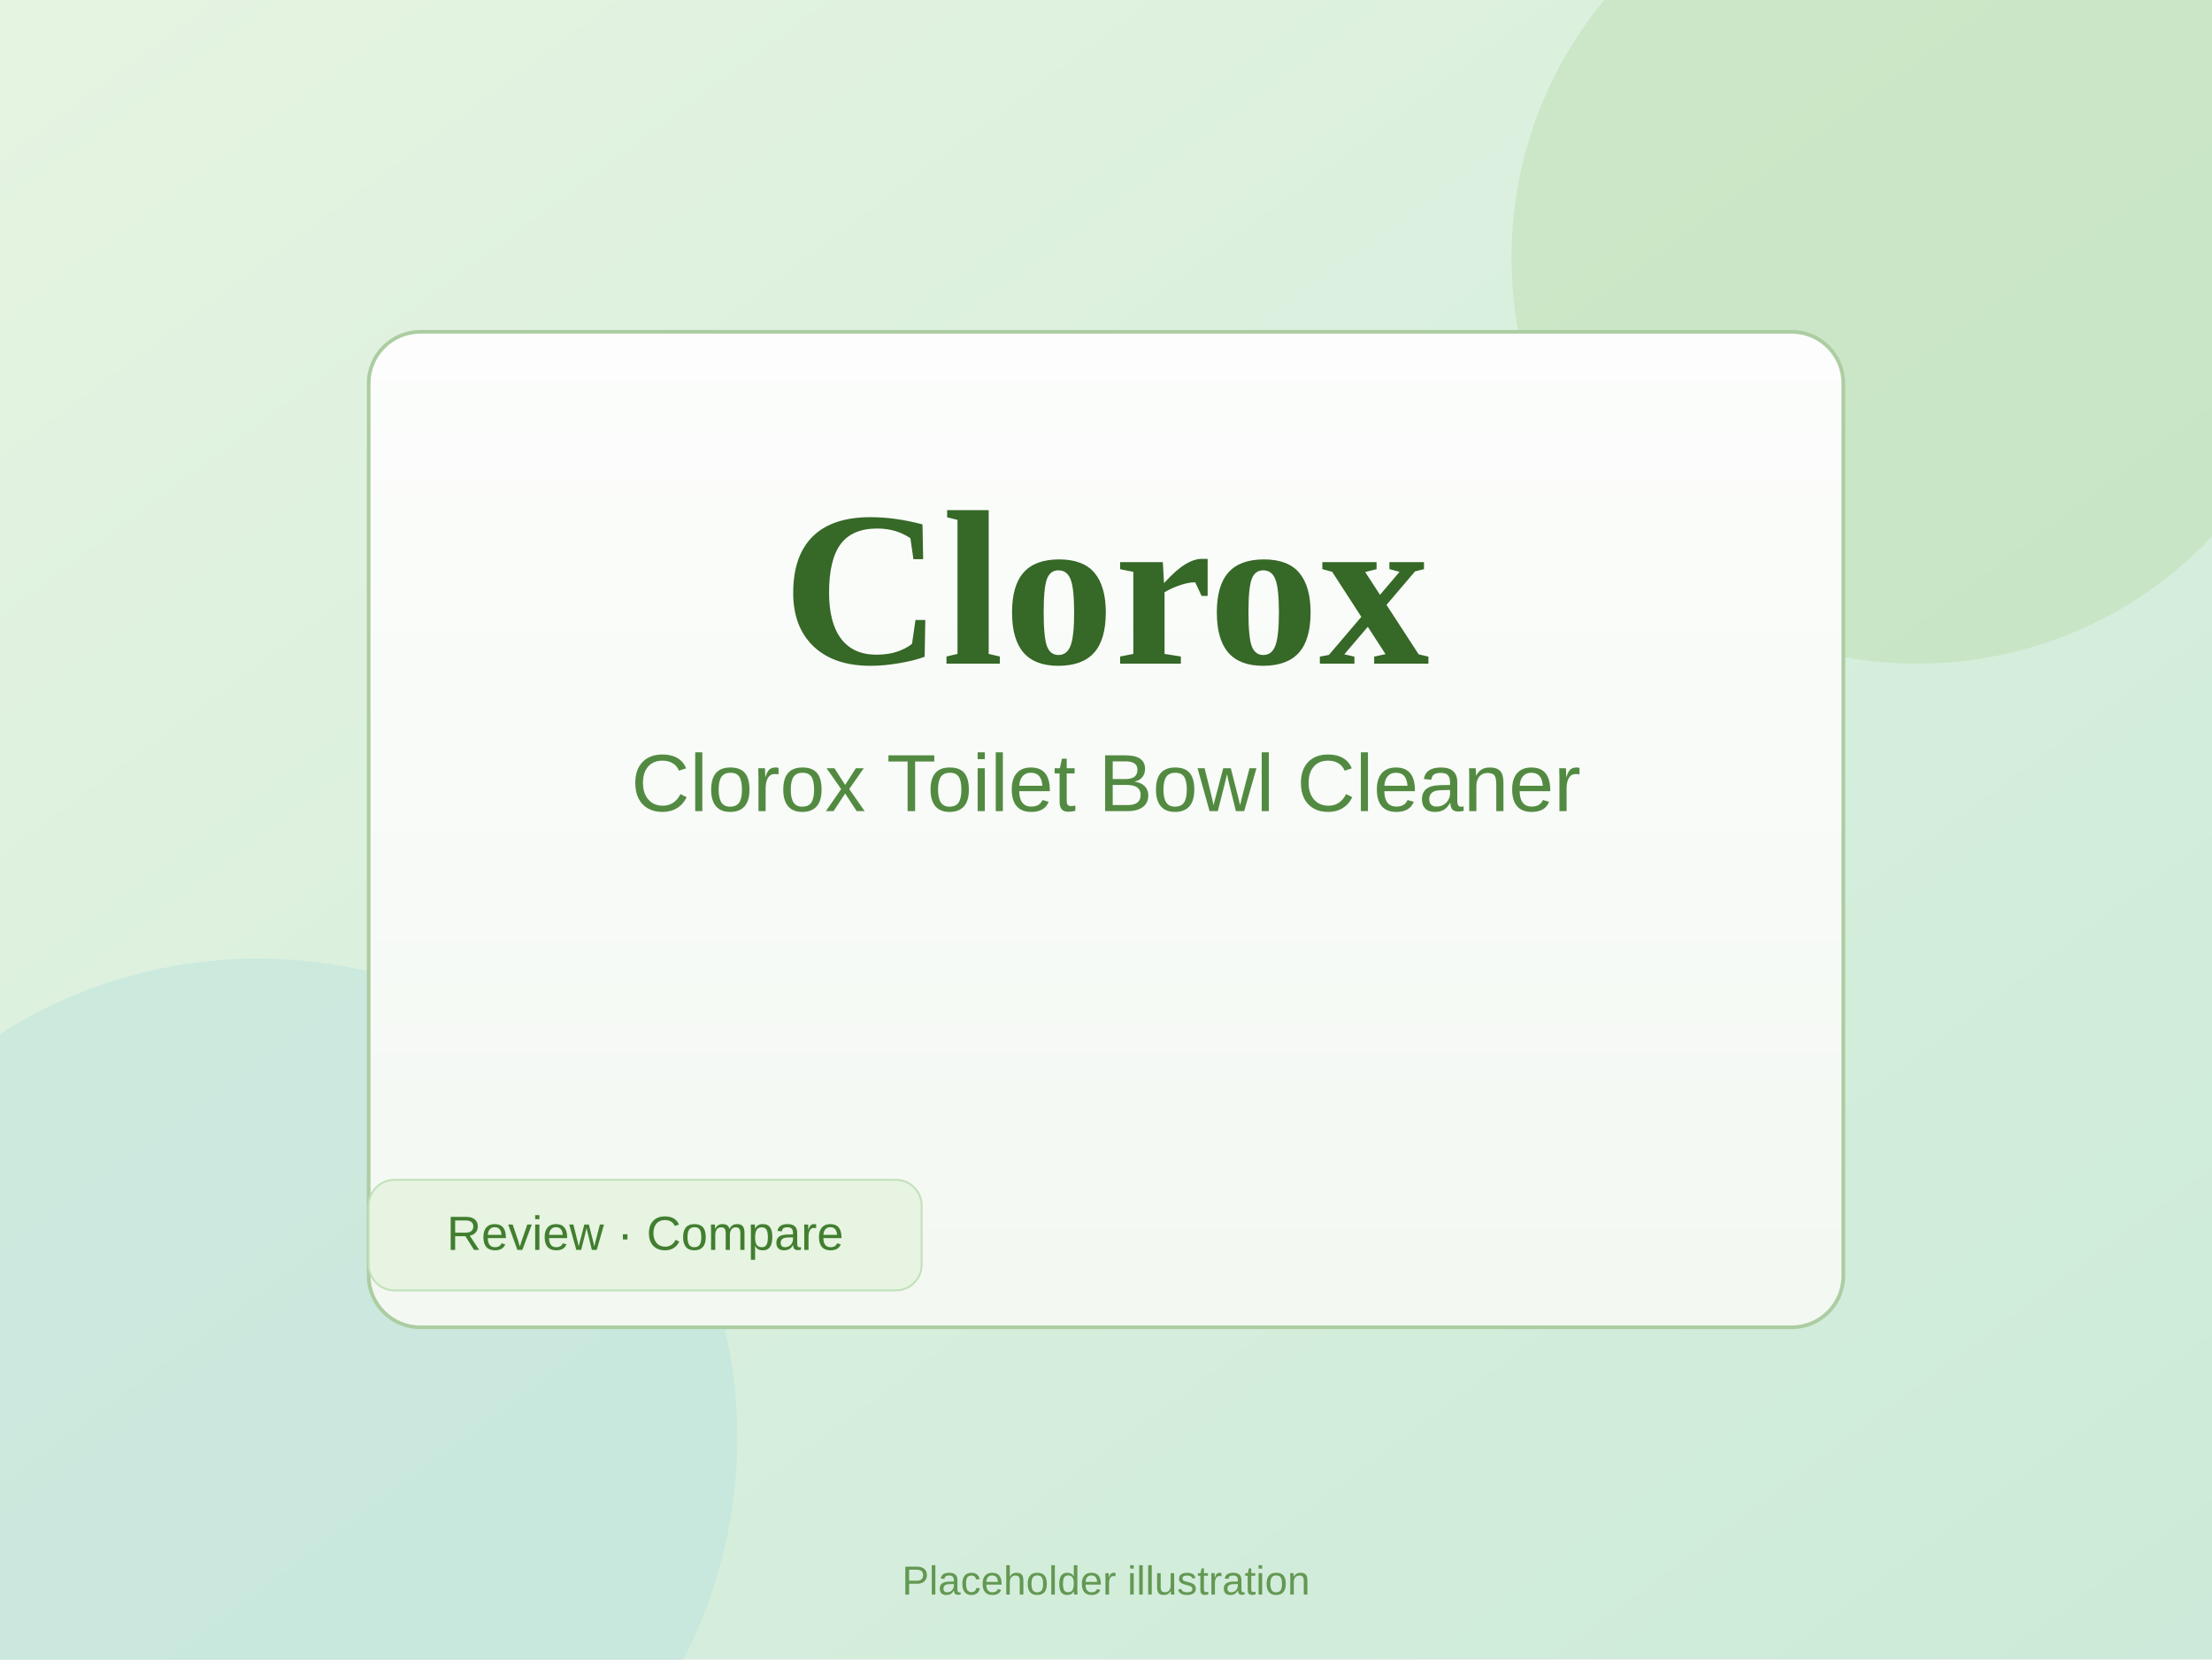
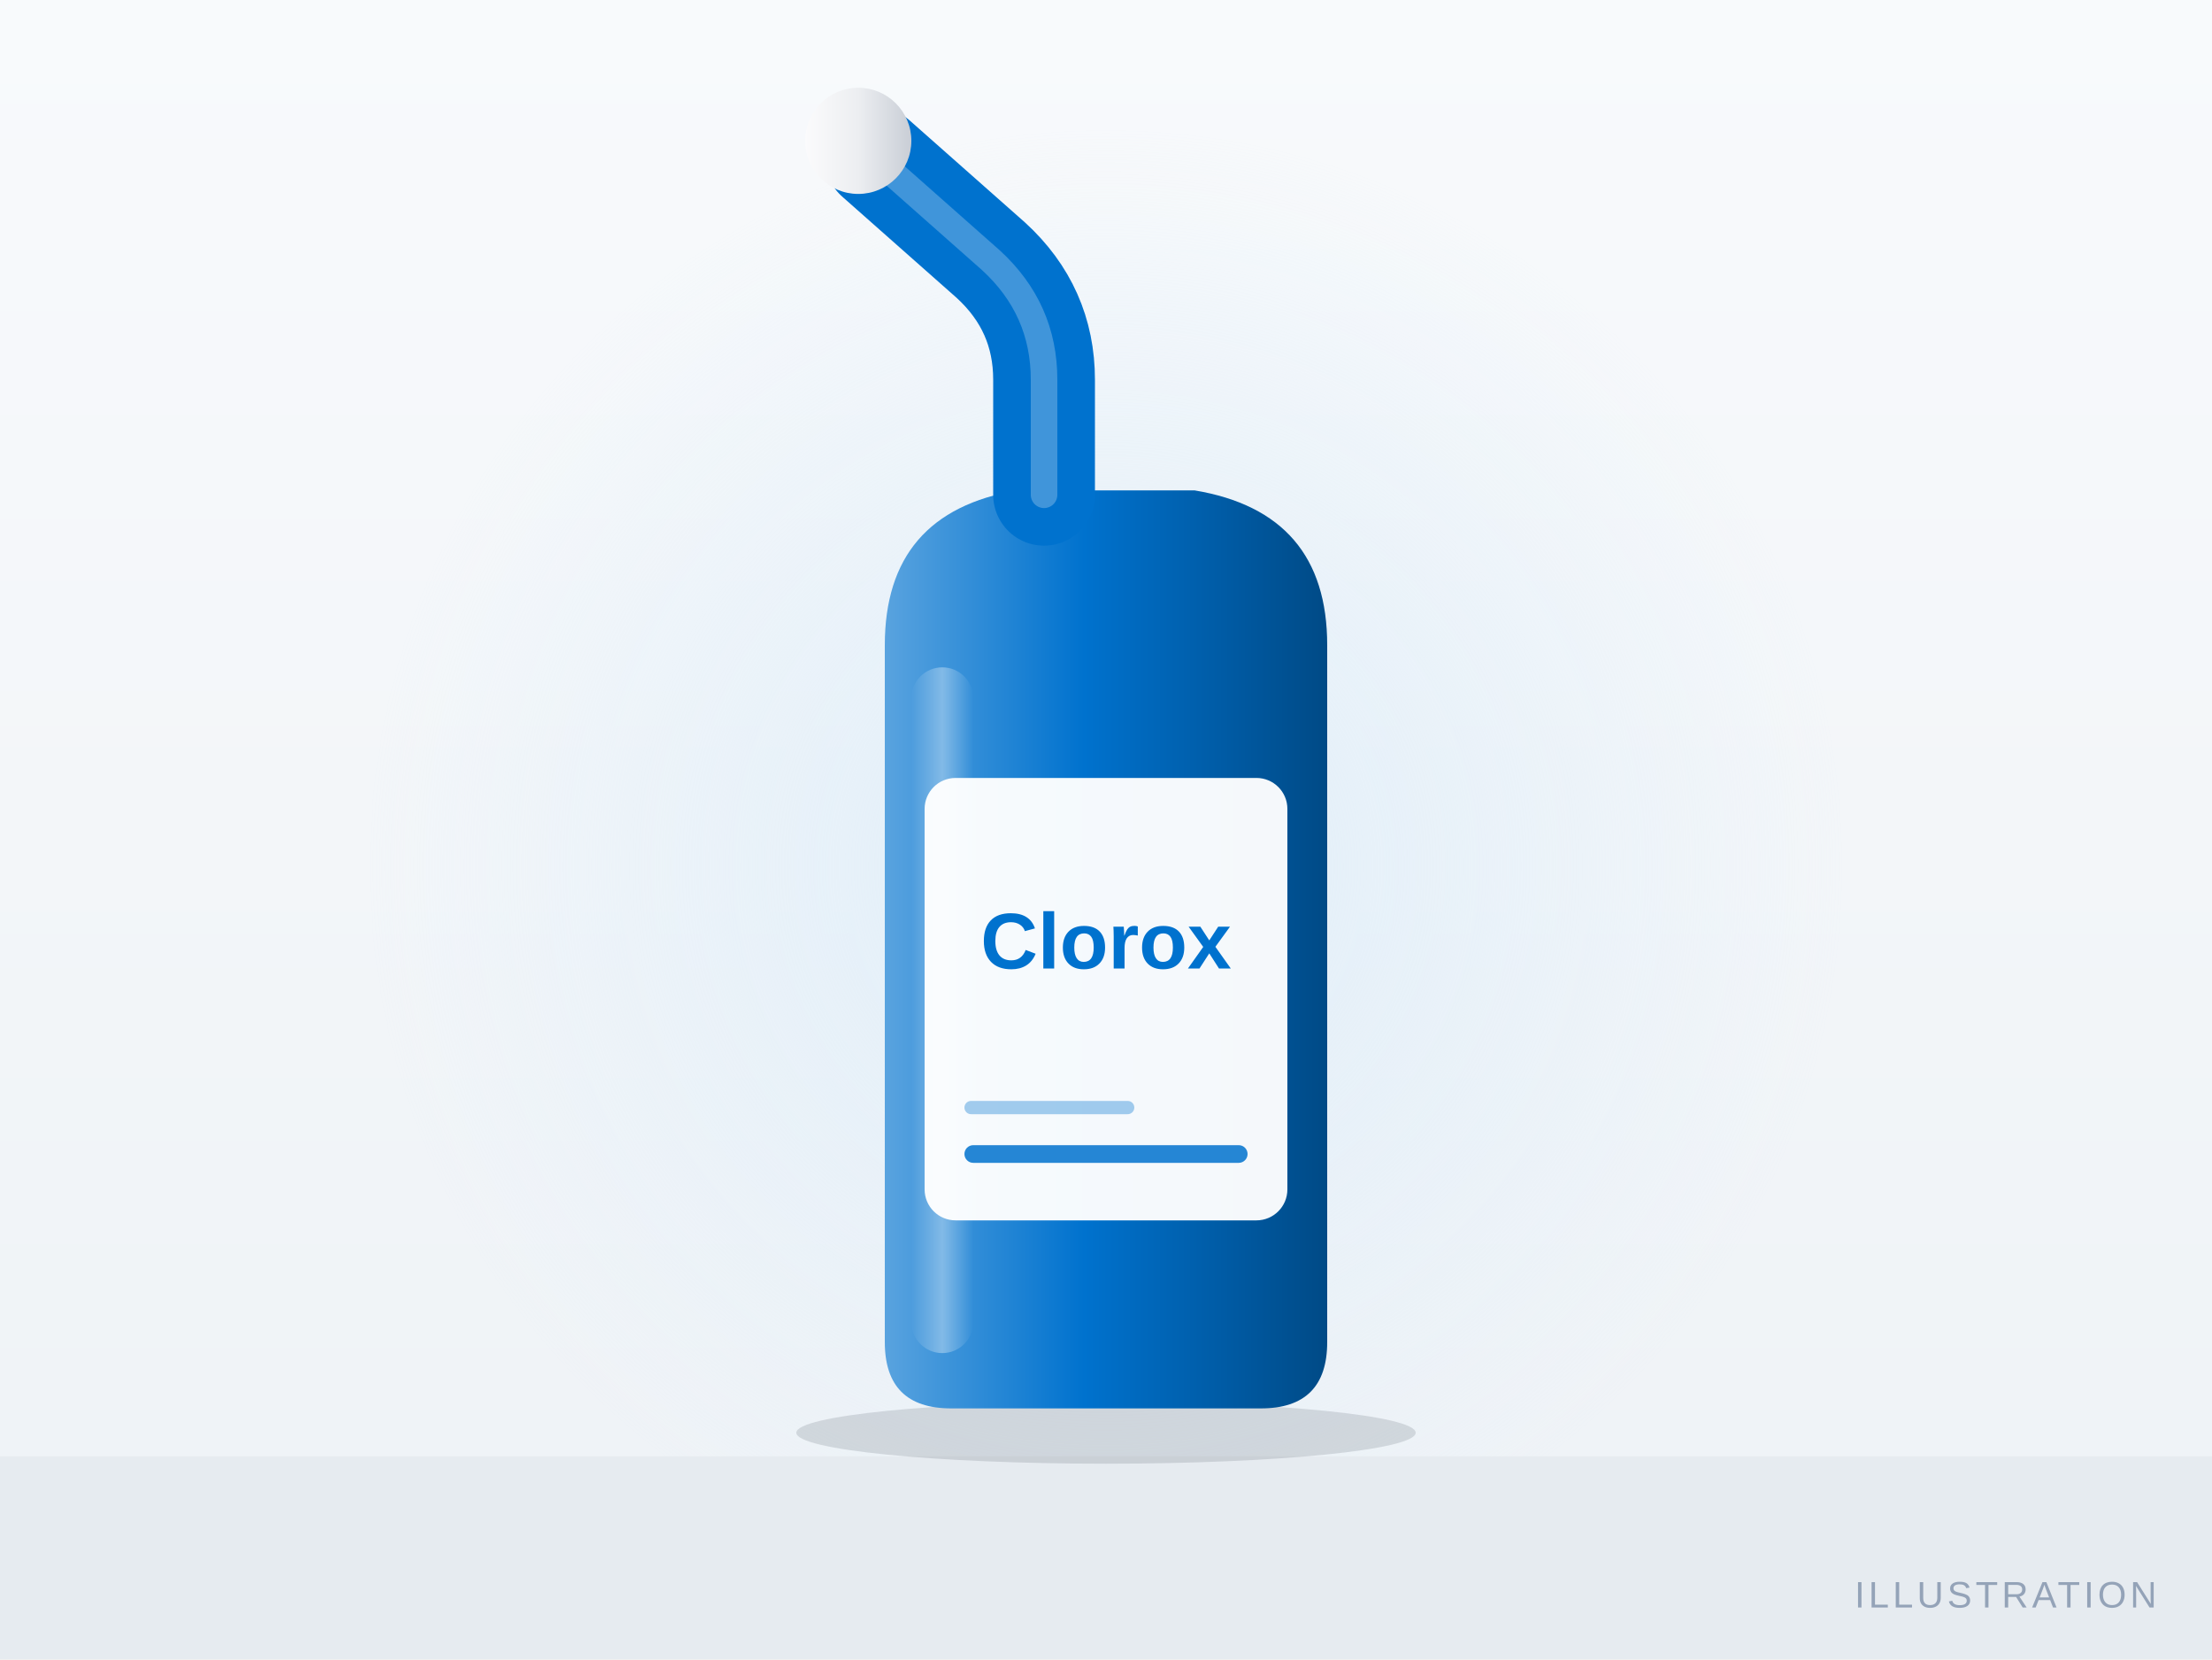
- <svg xmlns="http://www.w3.org/2000/svg" width="1200" height="900" viewBox="0 0 1200 900" role="img" aria-label="Clorox Toilet Bowl Cleaner — placeholder image">
+ <svg xmlns="http://www.w3.org/2000/svg" width="1200" height="900" viewBox="0 0 1200 900" role="img" aria-label="Illustration of the Clorox Toilet Bowl Cleaner">
  <defs>
-     <linearGradient id="bg" x1="0" y1="0" x2="1" y2="1">
-       <stop offset="0" stop-color="hsl(106, 48%, 92%)" />
-       <stop offset="1" stop-color="hsl(146, 42%, 86%)" />
+     <linearGradient id="g-bg" x1="0" y1="0" x2="0" y2="1">
+       <stop offset="0" stop-color="#f8fafc" />
+       <stop offset="1" stop-color="#eef2f6" />
    </linearGradient>
-     <linearGradient id="card" x1="0" y1="0" x2="0" y2="1">
-       <stop offset="0" stop-color="hsl(106, 34%, 99%)" />
-       <stop offset="1" stop-color="hsl(106, 30%, 96%)" />
+     <radialGradient id="g-halo" cx="0.5" cy="0.5" r="0.5">
+       <stop offset="0" stop-color="#e0eef9" />
+       <stop offset="1" stop-color="#e0eef9" stop-opacity="0" />
+     </radialGradient>
+     <linearGradient id="g-body" x1="0" y1="0" x2="1" y2="0">
+       <stop offset="0" stop-color="#59a3df" />
+       <stop offset="0.45" stop-color="#0072ce" />
+       <stop offset="1" stop-color="#004a86" />
+     </linearGradient>
+     <linearGradient id="g-plastic" x1="0" y1="0" x2="1" y2="0">
+       <stop offset="0" stop-color="#fbfbfc" />
+       <stop offset="0.5" stop-color="#eceef1" />
+       <stop offset="1" stop-color="#c9ced6" />
+     </linearGradient>
+     <linearGradient id="g-dark" x1="0" y1="0" x2="1" y2="0">
+       <stop offset="0" stop-color="#4b5563" />
+       <stop offset="1" stop-color="#1f2937" />
+     </linearGradient>
+     <linearGradient id="g-metal" x1="0" y1="0" x2="1" y2="0">
+       <stop offset="0" stop-color="#f3f4f6" />
+       <stop offset="0.5" stop-color="#a7adb7" />
+       <stop offset="1" stop-color="#d7dbe0" />
+     </linearGradient>
+     <linearGradient id="g-clear" x1="0" y1="0" x2="1" y2="0">
+       <stop offset="0" stop-color="#ffffff" stop-opacity="0.85" />
+       <stop offset="1" stop-color="#e0eef9" stop-opacity="0.55" />
+     </linearGradient>
+     <linearGradient id="g-water" x1="0" y1="0" x2="0" y2="1">
+       <stop offset="0" stop-color="#7cc4ec" stop-opacity="0.75" />
+       <stop offset="1" stop-color="#2f8fcf" stop-opacity="0.85" />
+     </linearGradient>
+     <linearGradient id="g-shine" x1="0" y1="0" x2="1" y2="0">
+       <stop offset="0" stop-color="#ffffff" stop-opacity="0" />
+       <stop offset="0.5" stop-color="#ffffff" stop-opacity="0.35" />
+       <stop offset="1" stop-color="#ffffff" stop-opacity="0" />
    </linearGradient>
  </defs>
-   <rect width="1200" height="900" fill="url(#bg)" />
-   <circle cx="1040" cy="140" r="220" fill="hsl(106, 40%, 78%)" opacity="0.5" />
-   <circle cx="140" cy="780" r="260" fill="hsl(176, 40%, 80%)" opacity="0.45" />
-   <rect x="200" y="180" rx="28" width="800" height="540" fill="url(#card)" stroke="hsl(106, 30%, 72%)" stroke-width="2" />
-   <text x="600" y="360" text-anchor="middle" font-family="Georgia, 'Times New Roman', serif" font-size="120" font-weight="700" fill="hsl(106, 45%, 28%)">Clorox</text>
-   <text x="600" y="440" text-anchor="middle" font-family="Arial, Helvetica, sans-serif" font-size="44" fill="hsl(106, 35%, 40%)">Clorox Toilet Bowl Cleaner</text>
-   <rect x="200" y="640" rx="14" width="300" height="60" fill="hsl(106, 45%, 92%)" stroke="hsl(106, 40%, 80%)" />
-   <text x="350" y="678" text-anchor="middle" font-family="Arial, Helvetica, sans-serif" font-size="26" fill="hsl(106, 45%, 34%)">Review · Compare</text>
-   <text x="600" y="865" text-anchor="middle" font-family="Arial, Helvetica, sans-serif" font-size="22" fill="hsl(106, 30%, 46%)">Placeholder illustration</text>
+   <rect width="1200" height="900" fill="url(#g-bg)" />
+   <circle cx="600" cy="470" r="400" fill="url(#g-halo)" />
+   <rect x="0" y="790" width="1200" height="110" fill="#e6ebf0" />
+   <g transform="translate(600 770) scale(1.2) translate(-600 -770)">
+     <ellipse cx="600" cy="776" rx="140" ry="14" fill="#0f172a" opacity="0.13" />
+     <path d="M500 420 Q500 360 560 350 L640 350 Q700 360 700 420 L700 735 Q700 765 670 765 L530 765 Q500 765 500 735 Z" fill="url(#g-body)" />
+     <path d="M572 352 L572 300 Q572 268 548 246 L496 200" stroke="#0072ce" stroke-width="46" stroke-linecap="round" fill="none" />
+     <path d="M572 352 L572 300 Q572 268 548 246 L496 200" stroke="#ffffff" stroke-opacity="0.25" stroke-width="12" stroke-linecap="round" fill="none" />
+     <circle cx="488" cy="192" r="24" fill="url(#g-plastic)" />
+     <rect x="512" y="430" width="28" height="310" rx="14" fill="url(#g-shine)" />
+     <rect x="518" y="480" width="164" height="200" rx="14" fill="#ffffff" opacity="0.96" />
+     <rect x="536" y="646" width="128" height="8" rx="4" fill="#0072ce" opacity="0.85" />
+     <rect x="536" y="626" width="76.8" height="6" rx="3" fill="#0072ce" opacity="0.35" />
+     <text x="600" y="556" text-anchor="middle" dominant-baseline="middle" font-family="Arial, Helvetica, sans-serif" font-weight="700" font-size="35.8" fill="#0072ce">Clorox</text>
+   </g>
+   <text x="1170" y="872" text-anchor="end" font-family="Arial, Helvetica, sans-serif" font-size="20" letter-spacing="2" fill="#94a3b8">ILLUSTRATION</text>
</svg>
